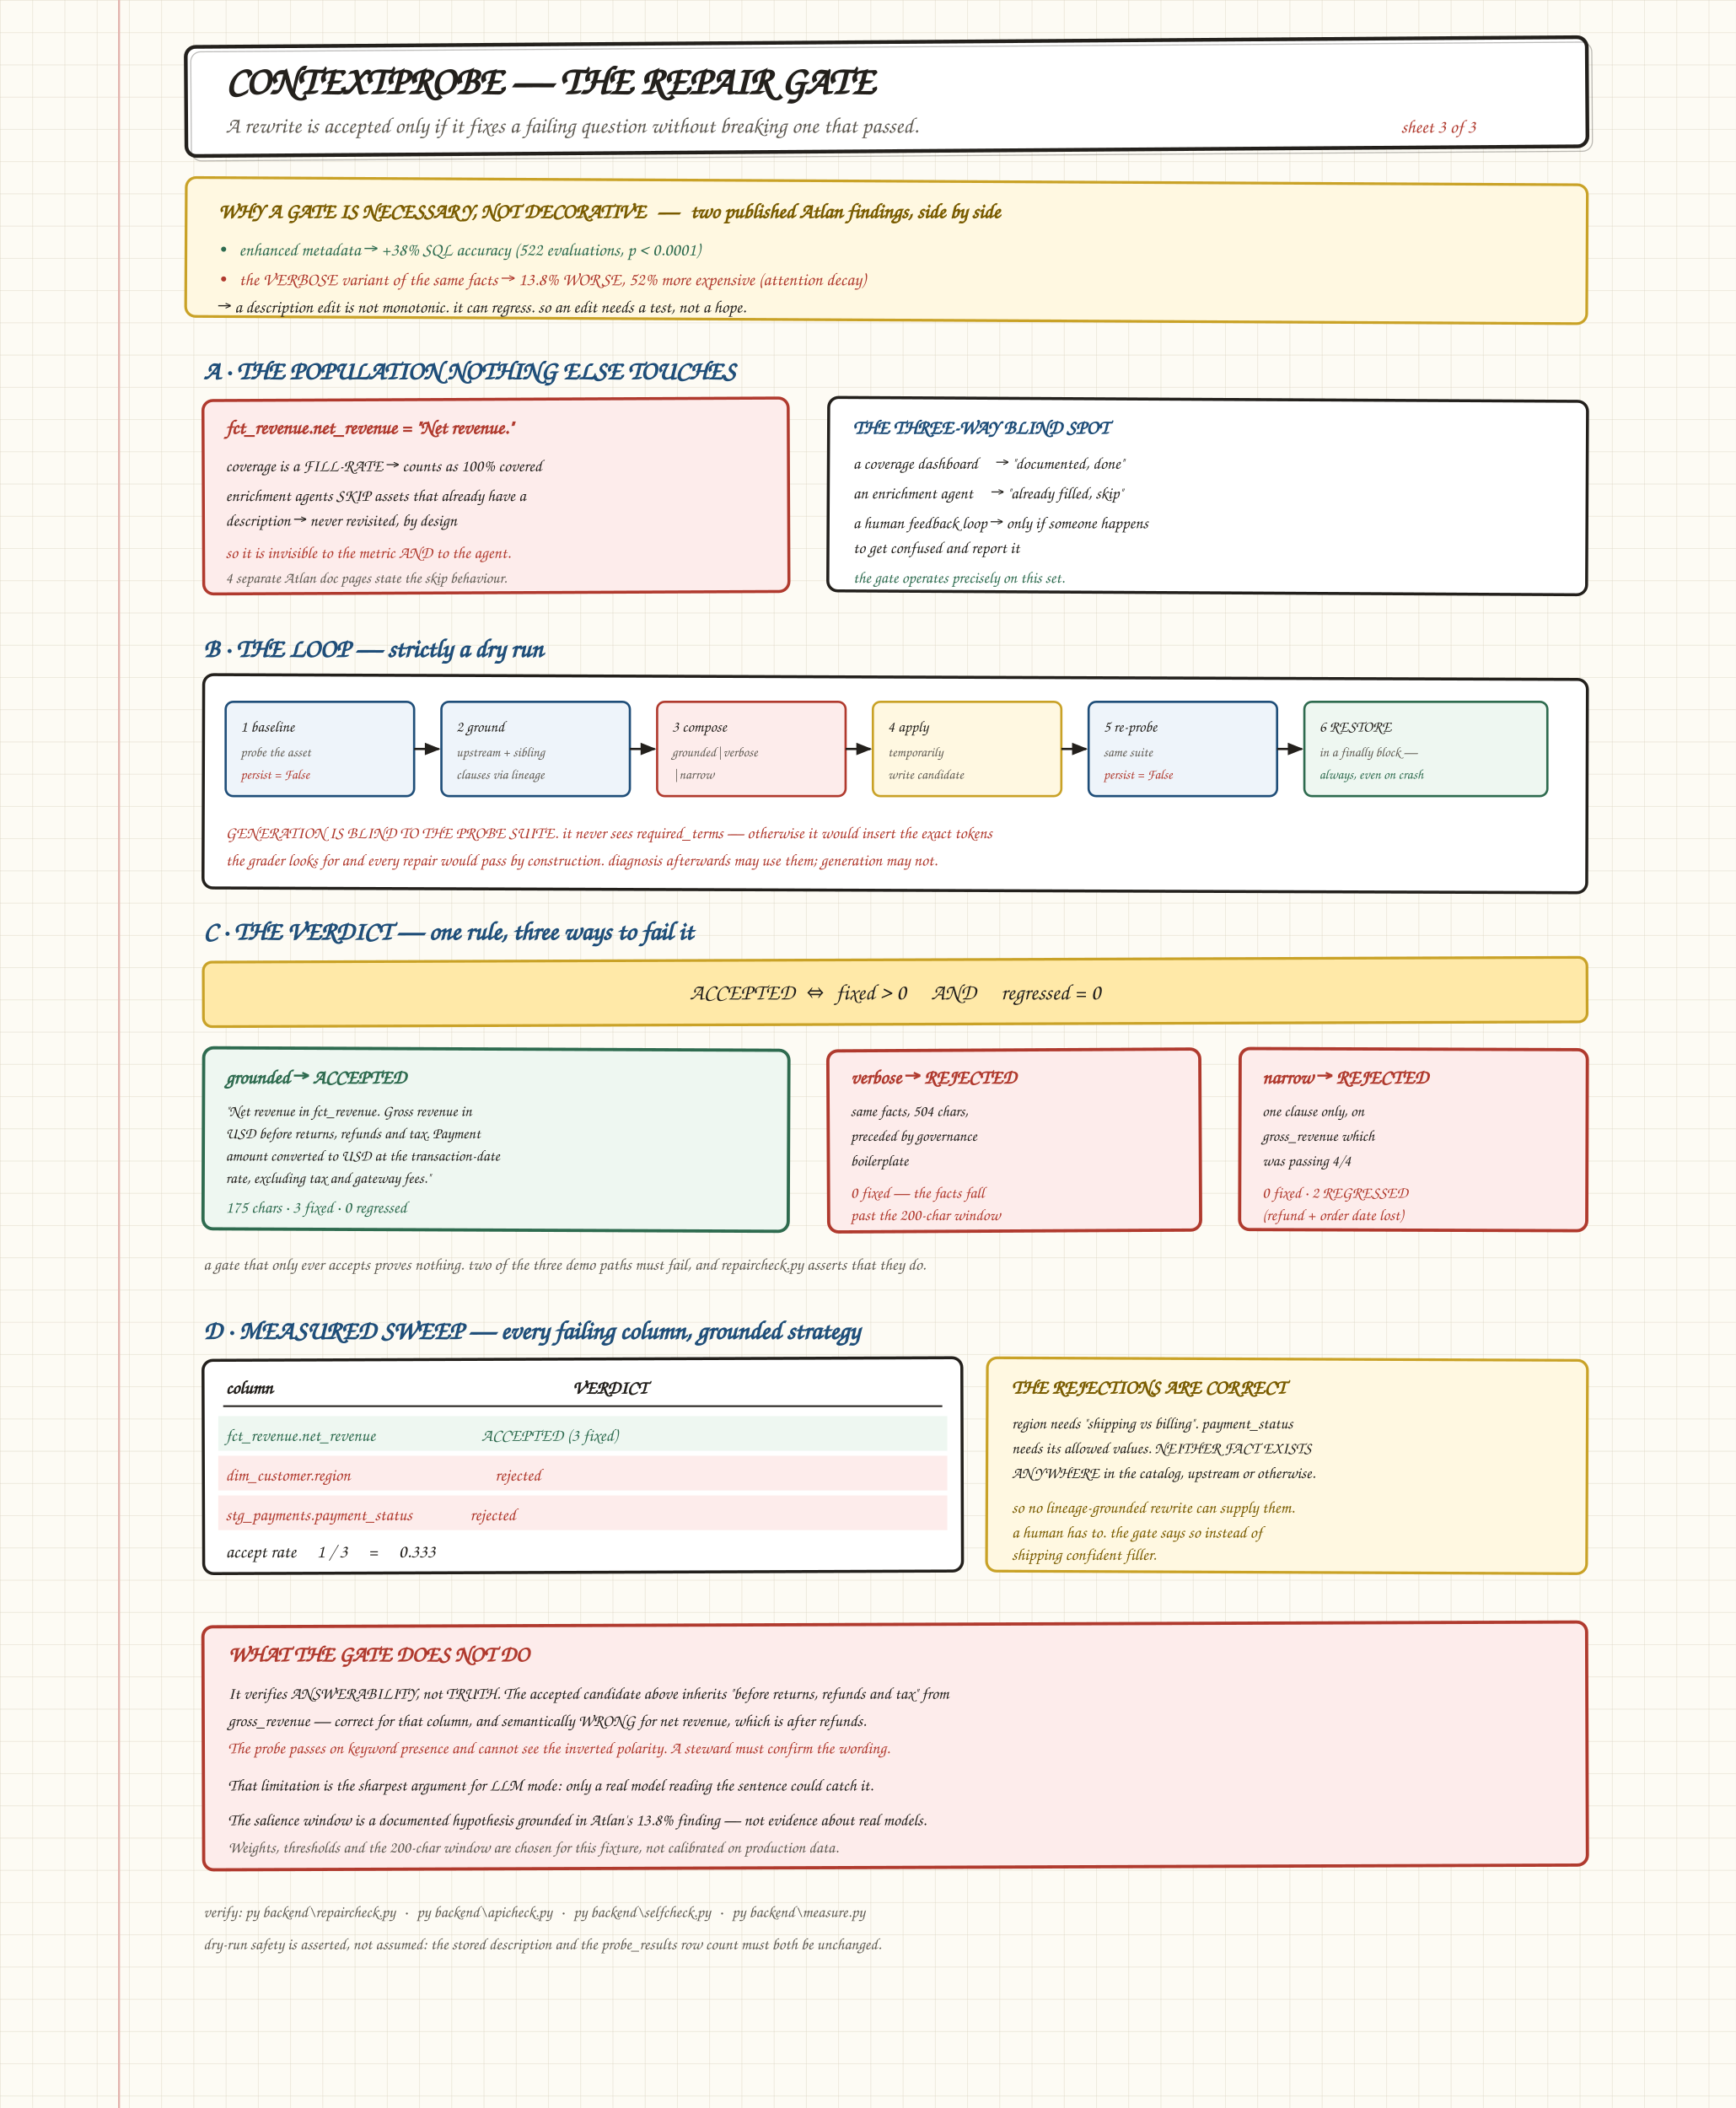
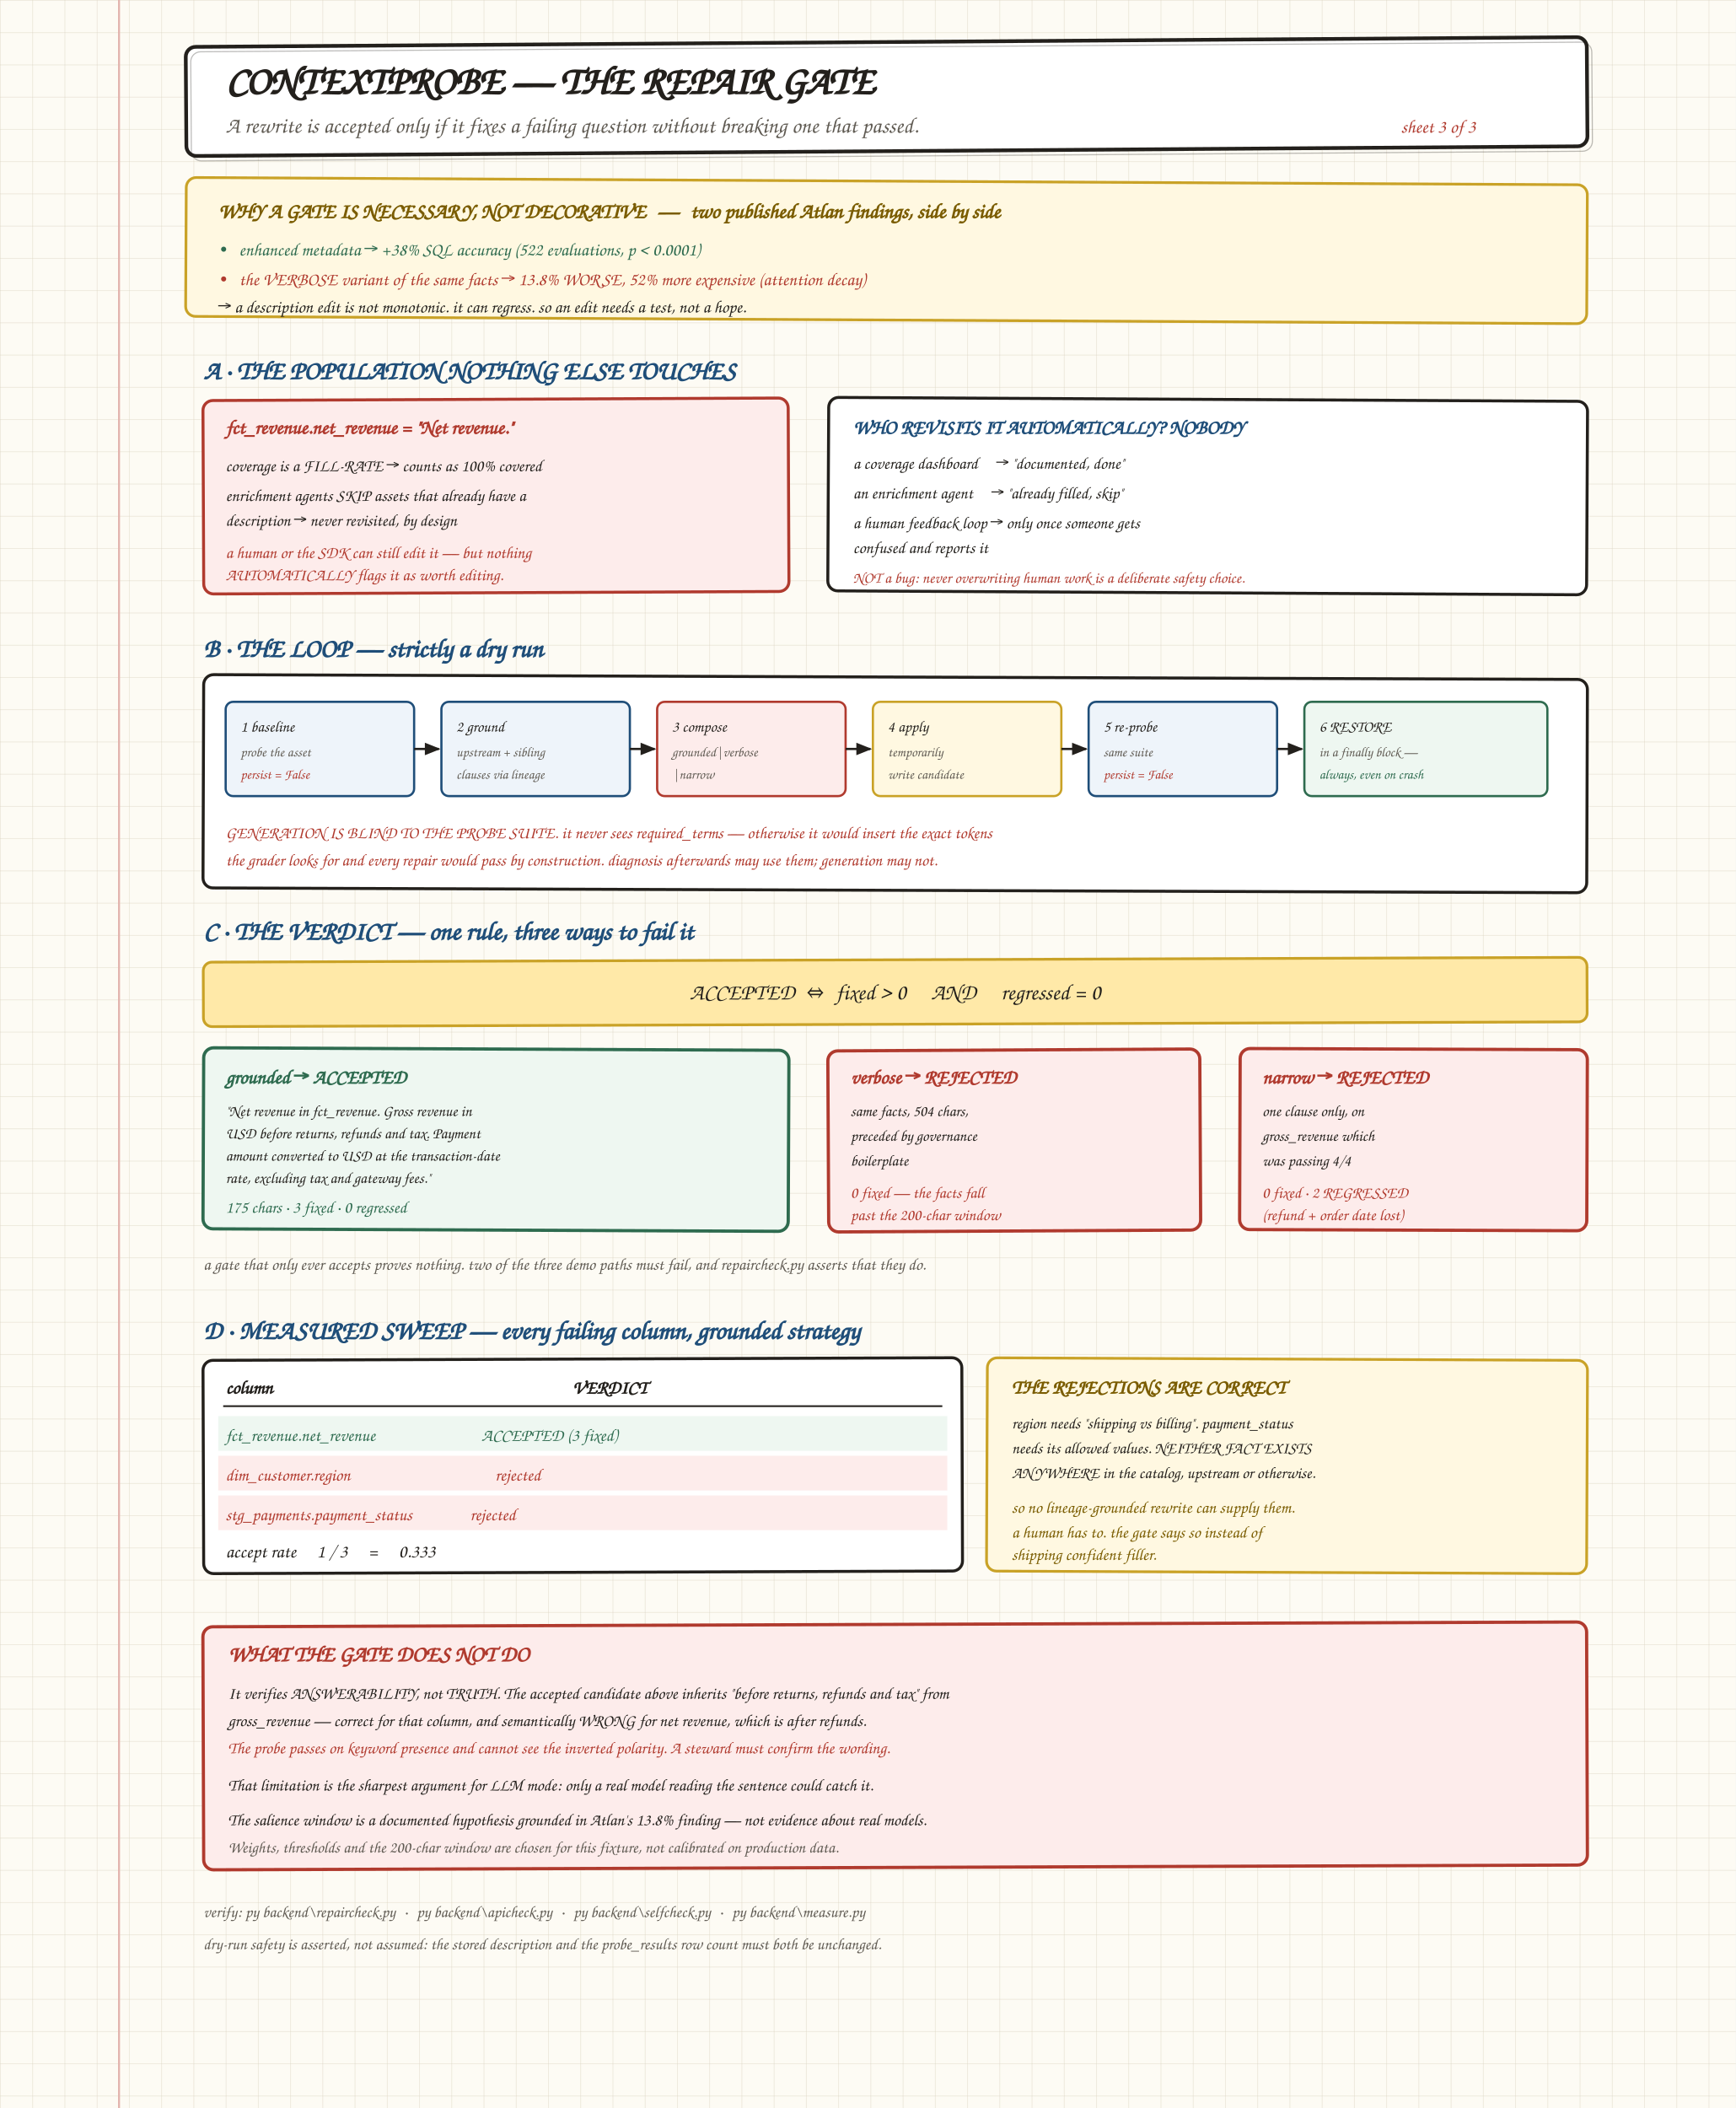
<svg xmlns="http://www.w3.org/2000/svg" viewBox="0 0 1400 1700" width="1400" height="1700" font-family="'Comic Sans MS','Segoe Print','Bradley Hand','Chalkboard SE',cursive">
  <defs>
    <pattern id="rg" width="26" height="26" patternUnits="userSpaceOnUse">
      <path d="M 26 0 L 0 0 0 26" fill="none" stroke="#dcd5c4" stroke-width="0.6" />
    </pattern>
    <marker id="ra" viewBox="0 0 10 10" refX="9" refY="5" markerWidth="7" markerHeight="7" orient="auto-start-reverse">
      <path d="M 0 1 L 10 5 L 0 9 z" fill="#23201c" />
    </marker>
    <marker id="rar" viewBox="0 0 10 10" refX="9" refY="5" markerWidth="7" markerHeight="7" orient="auto-start-reverse">
      <path d="M 0 1 L 10 5 L 0 9 z" fill="#b03a2e" />
    </marker>
    <marker id="rag" viewBox="0 0 10 10" refX="9" refY="5" markerWidth="7" markerHeight="7" orient="auto-start-reverse">
      <path d="M 0 1 L 10 5 L 0 9 z" fill="#2e6b4f" />
    </marker>
  </defs>
  <rect width="1400" height="1700" fill="#fdfbf4" />
  <rect width="1400" height="1700" fill="url(#rg)" />
  <path d="M96,0 L96,1700" stroke="#e2b4ae" stroke-width="1.6" />
  <g transform="rotate(-0.4 700 70)">
    <rect x="150" y="34" width="1130" height="88" rx="8" fill="#fff" stroke="#23201c" stroke-width="3" />
    <rect x="154" y="38" width="1130" height="88" rx="8" fill="none" stroke="#23201c" stroke-width="0.9" opacity="0.3" />
  </g>
  <text x="182" y="76" font-size="32" font-weight="bold" fill="#23201c">CONTEXTPROBE — THE REPAIR GATE</text>
  <text x="182" y="107" font-size="18" fill="#5f5a52">A rewrite is accepted only if it fixes a failing question without breaking one that passed.</text>
  <text x="1130" y="107" font-size="15" fill="#b03a2e">sheet 3 of 3</text>
  <g transform="rotate(0.3 700 196)">
    <rect x="150" y="146" width="1130" height="112" rx="8" fill="#fff8e1" stroke="#c9a227" stroke-width="2.2" />
  </g>
  <text x="176" y="176" font-size="17" font-weight="bold" fill="#7a5c00">WHY A GATE IS NECESSARY, NOT DECORATIVE — two published Atlan findings, side by side</text>
  <text x="176" y="206" font-size="14.5" fill="#2e6b4f">• enhanced metadata → +38% SQL accuracy (522 evaluations, p &lt; 0.0001)</text>
  <text x="176" y="230" font-size="14.5" fill="#b03a2e">• the VERBOSE variant of the same facts → 13.8% WORSE, 52% more expensive (attention decay)</text>
  <text x="176" y="252" font-size="14" fill="#23201c">→ a description edit is not monotonic. it can regress. so an edit needs a test, not a hope.</text>
  <text x="164" y="306" font-size="21" font-weight="bold" fill="#1f4e79">A · THE POPULATION NOTHING ELSE TOUCHES</text>
  <g transform="rotate(-0.25 400 400)">
    <rect x="164" y="322" width="472" height="156" rx="8" fill="#fdeceb" stroke="#b03a2e" stroke-width="2.4" />
  </g>
  <text x="182" y="350" font-size="16" font-weight="bold" fill="#b03a2e">fct_revenue.net_revenue = "Net revenue."</text>
  <text x="182" y="380" font-size="13.5" fill="#23201c">coverage is a FILL-RATE → counts as 100% covered</text>
  <text x="182" y="404" font-size="13.5" fill="#23201c">enrichment agents SKIP assets that already have a</text>
  <text x="182" y="424" font-size="13.5" fill="#23201c">description → never revisited, by design</text>
-   <text x="182" y="450" font-size="13.5" fill="#b03a2e">so it is invisible to the metric AND to the agent.</text>
-   <text x="182" y="470" font-size="12.5" fill="#5f5a52">4 separate Atlan doc pages state the skip behaviour.</text>
+   <text x="182" y="450" font-size="13.5" fill="#b03a2e">a human or the SDK can still edit it — but nothing</text>
+   <text x="182" y="468" font-size="13.5" fill="#b03a2e">AUTOMATICALLY flags it as worth editing.</text>
  <g transform="rotate(0.3 960 400)">
    <rect x="668" y="322" width="612" height="156" rx="8" fill="#fff" stroke="#23201c" stroke-width="2.4" />
  </g>
-   <text x="688" y="350" font-size="16" font-weight="bold" fill="#1f4e79">THE THREE-WAY BLIND SPOT</text>
+   <text x="688" y="350" font-size="16" font-weight="bold" fill="#1f4e79">WHO REVISITS IT AUTOMATICALLY?  NOBODY</text>
  <text x="688" y="378" font-size="13.5" fill="#23201c">a coverage dashboard  → "documented, done"</text>
  <text x="688" y="402" font-size="13.5" fill="#23201c">an enrichment agent  → "already filled, skip"</text>
-   <text x="688" y="426" font-size="13.5" fill="#23201c">a human feedback loop → only if someone happens</text>
-   <text x="688" y="446" font-size="13.5" fill="#23201c">                            to get confused and report it</text>
-   <text x="688" y="470" font-size="13" fill="#2e6b4f">the gate operates precisely on this set.</text>
+   <text x="688" y="426" font-size="13.5" fill="#23201c">a human feedback loop → only once someone gets</text>
+   <text x="688" y="446" font-size="13.5" fill="#23201c">                            confused and reports it</text>
+   <text x="688" y="470" font-size="12.5" fill="#b03a2e">NOT a bug: never overwriting human work is a deliberate safety choice.</text>
  <text x="164" y="530" font-size="21" font-weight="bold" fill="#1f4e79">B · THE LOOP — strictly a dry run</text>
  <g transform="rotate(0.2 722 632)">
    <rect x="164" y="546" width="1116" height="172" rx="8" fill="#fff" stroke="#23201c" stroke-width="2.4" />
  </g>
  <g font-size="12.5">
    <rect x="182" y="566" width="152" height="76" rx="6" fill="#eef4fa" stroke="#1f4e79" stroke-width="1.8" />
    <text x="194" y="590" fill="#23201c">1 baseline</text>
    <text x="194" y="610" font-size="11" fill="#5f5a52">probe the asset</text>
    <text x="194" y="628" font-size="11" fill="#b03a2e">persist = False</text>
    <rect x="356" y="566" width="152" height="76" rx="6" fill="#eef4fa" stroke="#1f4e79" stroke-width="1.8" />
    <text x="368" y="590" fill="#23201c">2 ground</text>
    <text x="368" y="610" font-size="11" fill="#5f5a52">upstream + sibling</text>
    <text x="368" y="628" font-size="11" fill="#5f5a52">clauses via lineage</text>
    <rect x="530" y="566" width="152" height="76" rx="6" fill="#fdeceb" stroke="#b03a2e" stroke-width="1.8" />
    <text x="542" y="590" fill="#23201c">3 compose</text>
    <text x="542" y="610" font-size="11" fill="#5f5a52">grounded|verbose</text>
    <text x="542" y="628" font-size="11" fill="#5f5a52">|narrow</text>
    <rect x="704" y="566" width="152" height="76" rx="6" fill="#fff8e1" stroke="#c9a227" stroke-width="1.8" />
    <text x="716" y="590" fill="#23201c">4 apply</text>
    <text x="716" y="610" font-size="11" fill="#5f5a52">temporarily</text>
    <text x="716" y="628" font-size="11" fill="#5f5a52">write candidate</text>
    <rect x="878" y="566" width="152" height="76" rx="6" fill="#eef4fa" stroke="#1f4e79" stroke-width="1.8" />
    <text x="890" y="590" fill="#23201c">5 re-probe</text>
    <text x="890" y="610" font-size="11" fill="#5f5a52">same suite</text>
    <text x="890" y="628" font-size="11" fill="#b03a2e">persist = False</text>
    <rect x="1052" y="566" width="196" height="76" rx="6" fill="#eef7f1" stroke="#2e6b4f" stroke-width="1.8" />
    <text x="1064" y="590" fill="#23201c">6 RESTORE</text>
    <text x="1064" y="610" font-size="11" fill="#5f5a52">in a finally block —</text>
    <text x="1064" y="628" font-size="11" fill="#2e6b4f">always, even on crash</text>
  </g>
  <path d="M334,604 L354,604" stroke="#23201c" stroke-width="1.8" marker-end="url(#ra)" />
  <path d="M508,604 L528,604" stroke="#23201c" stroke-width="1.8" marker-end="url(#ra)" />
  <path d="M682,604 L702,604" stroke="#23201c" stroke-width="1.8" marker-end="url(#ra)" />
  <path d="M856,604 L876,604" stroke="#23201c" stroke-width="1.8" marker-end="url(#ra)" />
  <path d="M1030,604 L1050,604" stroke="#23201c" stroke-width="1.8" marker-end="url(#ra)" />
  <text x="182" y="676" font-size="13.5" fill="#b03a2e">GENERATION IS BLIND TO THE PROBE SUITE. it never sees required_terms — otherwise it would insert the exact tokens</text>
  <text x="182" y="698" font-size="13.5" fill="#b03a2e">the grader looks for and every repair would pass by construction. diagnosis afterwards may use them; generation may not.</text>
  <text x="164" y="758" font-size="21" font-weight="bold" fill="#1f4e79">C · THE VERDICT — one rule, three ways to fail it</text>
  <g transform="rotate(-0.2 722 800)">
    <rect x="164" y="774" width="1116" height="52" rx="7" fill="#ffe9a8" stroke="#c9a227" stroke-width="2.2" />
  </g>
  <text x="722" y="806" font-size="18" text-anchor="middle" fill="#23201c">ACCEPTED ⇔ fixed &gt; 0  AND  regressed = 0</text>
  <g transform="rotate(0.25 400 918)">
    <rect x="164" y="846" width="472" height="146" rx="8" fill="#eef7f1" stroke="#2e6b4f" stroke-width="2.6" />
  </g>
  <text x="182" y="874" font-size="16" font-weight="bold" fill="#2e6b4f">grounded → ACCEPTED</text>
  <text x="182" y="900" font-size="12.5" fill="#23201c">"Net revenue in fct_revenue. Gross revenue in</text>
  <text x="182" y="918" font-size="12.5" fill="#23201c">USD before returns, refunds and tax. Payment</text>
  <text x="182" y="936" font-size="12.5" fill="#23201c">amount converted to USD at the transaction-date</text>
  <text x="182" y="954" font-size="12.5" fill="#23201c">rate, excluding tax and gateway fees."</text>
  <text x="182" y="978" font-size="13.5" fill="#2e6b4f">175 chars · 3 fixed · 0 regressed</text>
  <g transform="rotate(-0.3 960 918)">
    <rect x="668" y="846" width="300" height="146" rx="8" fill="#fdeceb" stroke="#b03a2e" stroke-width="2.6" />
  </g>
  <text x="686" y="874" font-size="16" font-weight="bold" fill="#b03a2e">verbose → REJECTED</text>
  <text x="686" y="900" font-size="12.5" fill="#23201c">same facts, 504 chars,</text>
  <text x="686" y="920" font-size="12.5" fill="#23201c">preceded by governance</text>
  <text x="686" y="940" font-size="12.5" fill="#23201c">boilerplate</text>
  <text x="686" y="966" font-size="13" fill="#b03a2e">0 fixed — the facts fall</text>
  <text x="686" y="984" font-size="13" fill="#b03a2e">past the 200-char window</text>
  <g transform="rotate(0.2 1124 918)">
    <rect x="1000" y="846" width="280" height="146" rx="8" fill="#fdeceb" stroke="#b03a2e" stroke-width="2.6" />
  </g>
  <text x="1018" y="874" font-size="16" font-weight="bold" fill="#b03a2e">narrow → REJECTED</text>
  <text x="1018" y="900" font-size="12.5" fill="#23201c">one clause only, on</text>
  <text x="1018" y="920" font-size="12.5" fill="#23201c">gross_revenue which</text>
  <text x="1018" y="940" font-size="12.5" fill="#23201c">was passing 4/4</text>
  <text x="1018" y="966" font-size="13" fill="#b03a2e">0 fixed · 2 REGRESSED</text>
  <text x="1018" y="984" font-size="13" fill="#b03a2e">(refund + order date lost)</text>
  <text x="164" y="1024" font-size="13.5" fill="#5f5a52">a gate that only ever accepts proves nothing. two of the three demo paths must fail, and repaircheck.py asserts that they do.</text>
  <text x="164" y="1080" font-size="21" font-weight="bold" fill="#1f4e79">D · MEASURED SWEEP — every failing column, grounded strategy</text>
  <g transform="rotate(-0.2 470 1180)">
    <rect x="164" y="1096" width="612" height="172" rx="8" fill="#fff" stroke="#23201c" stroke-width="2.4" />
  </g>
  <text x="182" y="1124" font-size="15" font-weight="bold" fill="#23201c">column                             VERDICT</text>
  <path d="M180,1134 L760,1134" stroke="#23201c" stroke-width="1.4" />
  <rect x="176" y="1142" width="588" height="28" fill="#eef7f1" />
  <text x="182" y="1162" font-size="14" fill="#2e6b4f">fct_revenue.net_revenue           ACCEPTED (3 fixed)</text>
  <rect x="176" y="1174" width="588" height="28" fill="#fdeceb" />
  <text x="182" y="1194" font-size="14" fill="#b03a2e">dim_customer.region               rejected</text>
  <rect x="176" y="1206" width="588" height="28" fill="#fdeceb" />
  <text x="182" y="1226" font-size="14" fill="#b03a2e">stg_payments.payment_status      rejected</text>
  <text x="182" y="1256" font-size="15" fill="#23201c">accept rate  1 / 3  =  0.333</text>
  <g transform="rotate(0.25 1030 1180)">
    <rect x="796" y="1096" width="484" height="172" rx="8" fill="#fff8e1" stroke="#c9a227" stroke-width="2.2" />
  </g>
  <text x="816" y="1124" font-size="16" font-weight="bold" fill="#7a5c00">THE REJECTIONS ARE CORRECT</text>
  <text x="816" y="1152" font-size="13" fill="#23201c">region needs "shipping vs billing". payment_status</text>
  <text x="816" y="1172" font-size="13" fill="#23201c">needs its allowed values. NEITHER FACT EXISTS</text>
  <text x="816" y="1192" font-size="13" fill="#23201c">ANYWHERE in the catalog, upstream or otherwise.</text>
  <text x="816" y="1220" font-size="13.5" fill="#7a5c00">so no lineage-grounded rewrite can supply them.</text>
  <text x="816" y="1240" font-size="13.5" fill="#7a5c00">a human has to. the gate says so instead of</text>
  <text x="816" y="1258" font-size="13.5" fill="#7a5c00">shipping confident filler.</text>
  <g transform="rotate(-0.2 722 1420)">
    <rect x="164" y="1310" width="1116" height="196" rx="8" fill="#fdeceb" stroke="#b03a2e" stroke-width="2.6" />
  </g>
  <text x="184" y="1340" font-size="18" font-weight="bold" fill="#b03a2e">WHAT THE GATE DOES NOT DO</text>
  <text x="184" y="1370" font-size="13.5" fill="#23201c">It verifies ANSWERABILITY, not TRUTH. The accepted candidate above inherits "before returns, refunds and tax" from</text>
  <text x="184" y="1392" font-size="13.5" fill="#23201c">gross_revenue — correct for that column, and semantically WRONG for net revenue, which is after refunds.</text>
  <text x="184" y="1414" font-size="13.5" fill="#b03a2e">The probe passes on keyword presence and cannot see the inverted polarity. A steward must confirm the wording.</text>
  <text x="184" y="1444" font-size="13.5" fill="#23201c">That limitation is the sharpest argument for LLM mode: only a real model reading the sentence could catch it.</text>
  <text x="184" y="1472" font-size="13.5" fill="#23201c">The salience window is a documented hypothesis grounded in Atlan's 13.8% finding — not evidence about real models.</text>
  <text x="184" y="1494" font-size="13" fill="#5f5a52">Weights, thresholds and the 200-char window are chosen for this fixture, not calibrated on production data.</text>
  <text x="164" y="1546" font-size="13" fill="#5f5a52">verify: py backend\repaircheck.py · py backend\apicheck.py · py backend\selfcheck.py · py backend\measure.py</text>
  <text x="164" y="1572" font-size="13" fill="#5f5a52">dry-run safety is asserted, not assumed: the stored description and the probe_results row count must both be unchanged.</text>
</svg>
